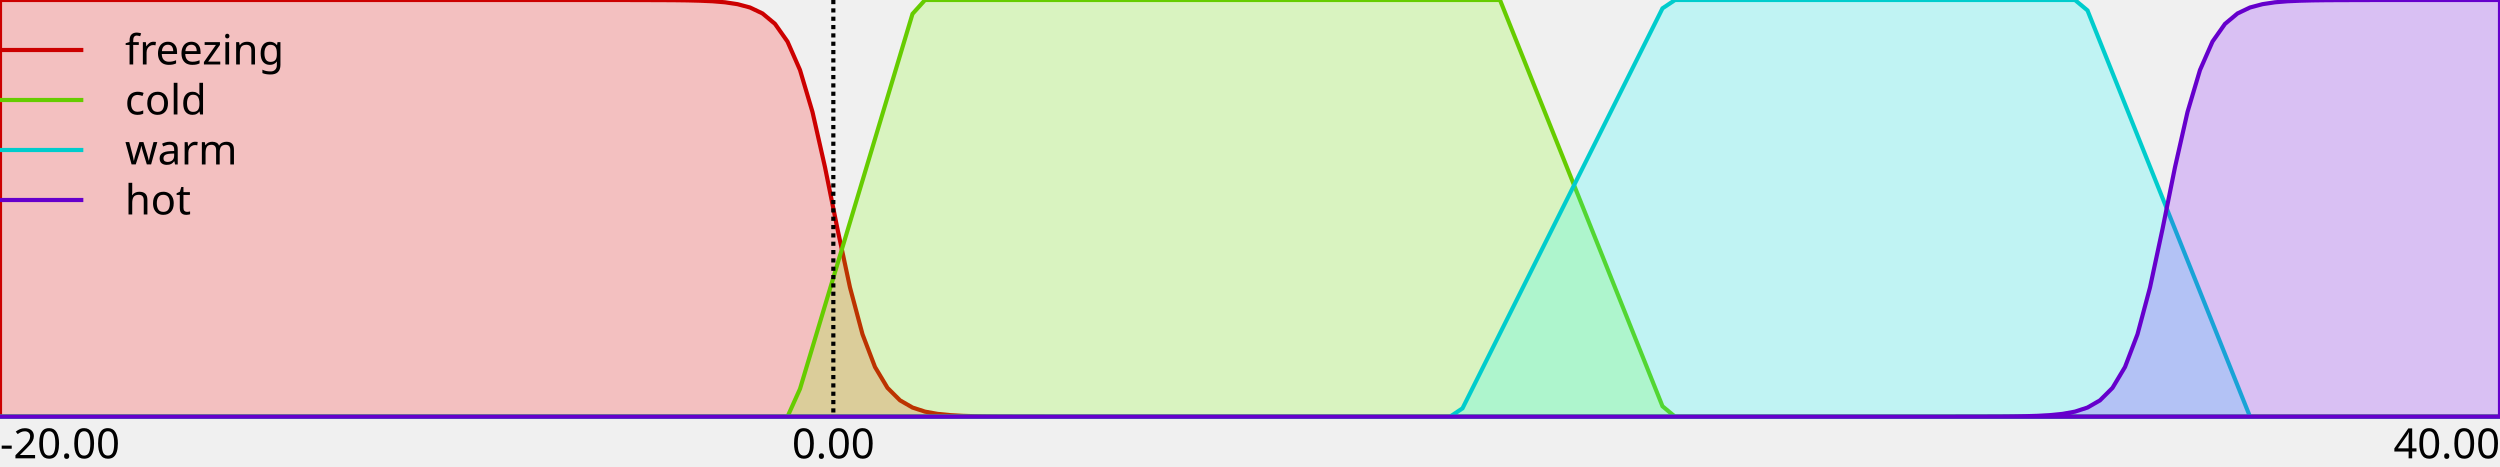
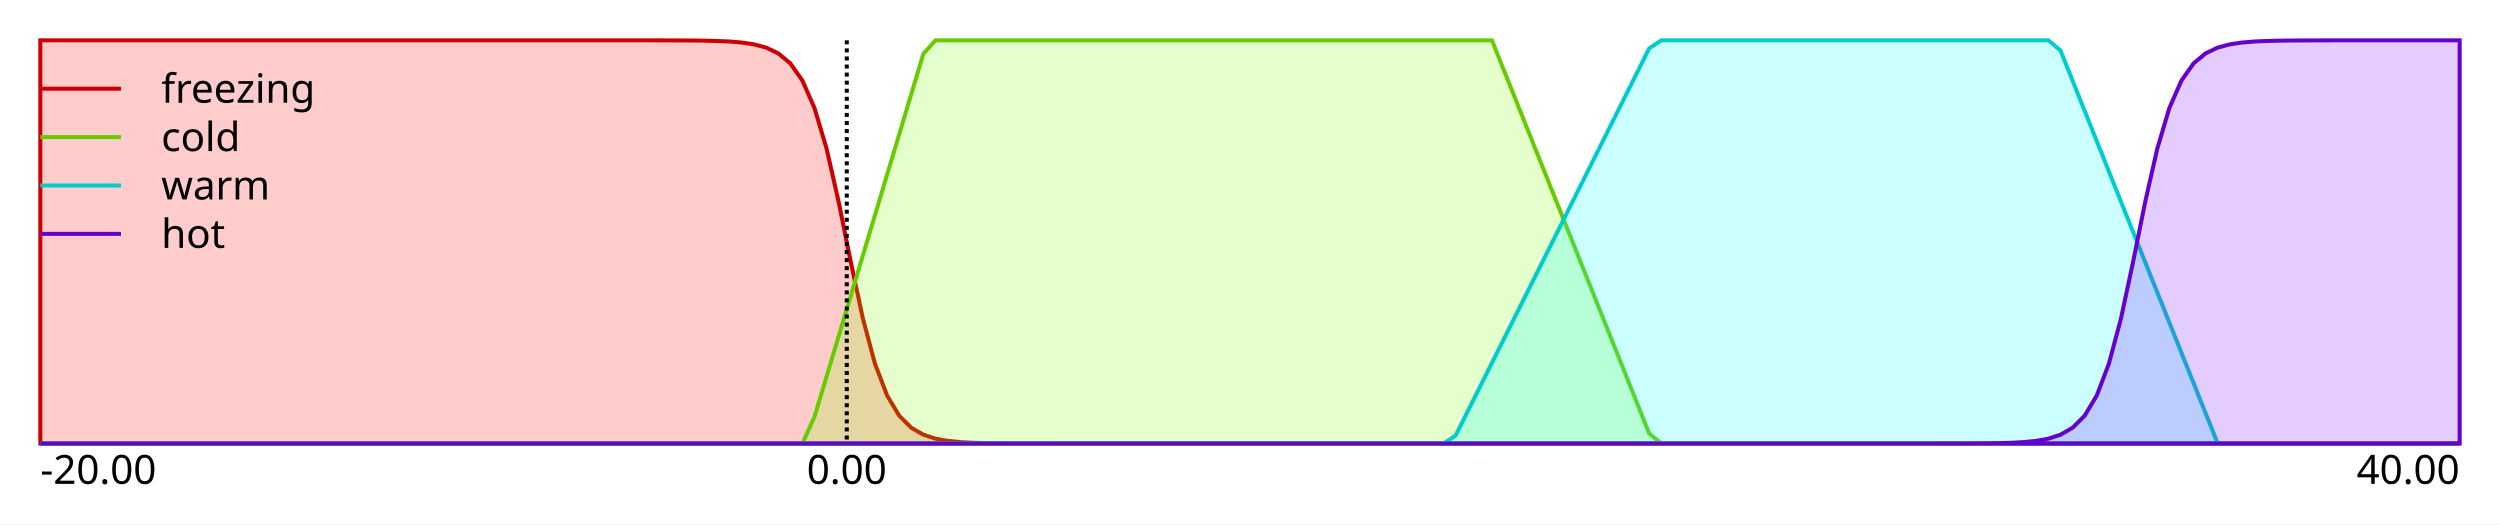
- <svg xmlns="http://www.w3.org/2000/svg" version="1.1" width="600" height="112" fill="none" font-family="sans-serif" font-size="10">
+ <svg xmlns="http://www.w3.org/2000/svg" version="1.1" width="620" height="130" viewBox="-10 -10 620 130" fill="none" font-family="sans-serif" font-size="10">
+   <rect x="-10" y="-10" width="620" height="130" fill="white" stroke="none" />
  <polygon stroke="hsl(0,100%,40%)" fill="hsla(0,100%,50%,20%)" points="0,0 3,0 6,0 9,0 12,0 15,0.00 18,0.00 21,0.00 24,0.00 27,0.00 30,0.00 33,0.00 36,0.00 39,0.00 42,0.00 45,0.00 48,0.00 51,0.00 54,0.00 57,0.00 60,0.00 63,0.00 66,0.00 69,0.00 72,0.00 75,0.00 78,0.00 81,0.00 84,0.00 87,0.00 90,0.00 93,0.00 96,0.00 99,0.00 102,0.00 105,0.00 108,0.00 111,0.00 114,0.00 117,0.00 120,0.00 123,0.00 126,0.00 129,0.00 132,0.00 135,0.00 138,0.00 141,0.00 144,0.00 147,0.00 150,0.00 153,0.01 156,0.02 159,0.03 162,0.05 165,0.09 168,0.17 171,0.30 174,0.55 177,1.00 180,1.80 183,3.23 186,5.73 189,9.98 192,16.80 195,26.89 198,40.13 201,54.98 204,69.00 207,80.22 210,88.08 213,93.09 216,96.08 219,97.81 222,98.79 225,99.33 228,99.63 231,99.80 234,99.89 237,99.94 240,99.97 243,99.98 246,99.99 249,99.99 252,100.00 255,100.00 258,100.00 261,100.00 264,100.00 267,100.00 270,100.00 273,100.00 276,100.00 279,100.00 282,100.00 285,100.00 288,100.00 291,100.00 294,100.00 297,100.00 300,100.00 303,100.00 306,100.00 309,100.00 312,100.00 315,100.00 318,100.00 321,100.00 324,100.00 327,100.00 330,100.00 333,100.00 336,100.00 339,100.00 342,100.00 345,100.00 348,100.00 351,100.00 354,100.00 357,100.00 360,100.00 363,100.00 366,100.00 369,100.00 372,100.00 375,100.00 378,100.00 381,100.00 384,100 387,100 390,100 393,100 396,100 399,100 402,100 405,100 408,100 411,100 414,100 417,100 420,100 423,100 426,100 429,100 432,100 435,100 438,100 441,100 444,100 447,100 450,100 453,100 456,100 459,100 462,100 465,100 468,100 471,100 474,100 477,100 480,100 483,100 486,100 489,100 492,100 495,100 498,100 501,100 504,100 507,100 510,100 513,100 516,100 519,100 522,100 525,100 528,100 531,100 534,100 537,100 540,100 543,100 546,100 549,100 552,100 555,100 558,100 561,100 564,100 567,100 570,100 573,100 576,100 579,100 582,100 585,100 588,100 591,100 594,100 597,100 600,100 600,100 0,100" />
  <polygon stroke="hsl(90,100%,40%)" fill="hsla(90,100%,50%,20%)" points="0,100 3,100 6,100 9,100 12,100 15,100 18,100 21,100 24,100 27,100 30,100 33,100 36,100 39,100 42,100 45,100 48,100 51,100 54,100 57,100 60,100 63,100 66,100 69,100 72,100 75,100 78,100 81,100 84,100 87,100 90,100 93,100 96,100 99,100 102,100 105,100 108,100 111,100 114,100 117,100 120,100 123,100 126,100 129,100 132,100 135,100 138,100 141,100 144,100 147,100 150,100 153,100 156,100 159,100 162,100 165,100 168,100 171,100 174,100 177,100 180,100 183,100 186,100 189,100 192,93.33 195,83.33 198,73.33 201,63.33 204,53.33 207,43.33 210,33.33 213,23.33 216,13.33 219,3.33 222,0 225,0 228,0 231,0 234,0 237,0 240,0 243,0 246,0 249,0 252,0 255,0 258,0 261,0 264,0 267,0 270,0 273,0 276,0 279,0 282,0 285,0 288,0 291,0 294,0 297,0 300,0 303,0 306,0 309,0 312,0 315,0 318,0 321,0 324,0 327,0 330,0 333,0 336,0 339,0 342,0 345,0 348,0 351,0 354,0 357,0 360,0 363,7.50 366,15.00 369,22.50 372,30.00 375,37.50 378,45.00 381,52.50 384,60.00 387,67.50 390,75 393,82.50 396,90.00 399,97.50 402,100 405,100 408,100 411,100 414,100 417,100 420,100 423,100 426,100 429,100 432,100 435,100 438,100 441,100 444,100 447,100 450,100 453,100 456,100 459,100 462,100 465,100 468,100 471,100 474,100 477,100 480,100 483,100 486,100 489,100 492,100 495,100 498,100 501,100 504,100 507,100 510,100 513,100 516,100 519,100 522,100 525,100 528,100 531,100 534,100 537,100 540,100 543,100 546,100 549,100 552,100 555,100 558,100 561,100 564,100 567,100 570,100 573,100 576,100 579,100 582,100 585,100 588,100 591,100 594,100 597,100 600,100 600,100 0,100" />
  <polygon stroke="hsl(180,100%,40%)" fill="hsla(180,100%,50%,20%)" points="0,100 3,100 6,100 9,100 12,100 15,100 18,100 21,100 24,100 27,100 30,100 33,100 36,100 39,100 42,100 45,100 48,100 51,100 54,100 57,100 60,100 63,100 66,100 69,100 72,100 75,100 78,100 81,100 84,100 87,100 90,100 93,100 96,100 99,100 102,100 105,100 108,100 111,100 114,100 117,100 120,100 123,100 126,100 129,100 132,100 135,100 138,100 141,100 144,100 147,100 150,100 153,100 156,100 159,100 162,100 165,100 168,100 171,100 174,100 177,100 180,100 183,100 186,100 189,100 192,100 195,100 198,100 201,100 204,100 207,100 210,100 213,100 216,100 219,100 222,100 225,100 228,100 231,100 234,100 237,100 240,100 243,100 246,100 249,100 252,100 255,100 258,100 261,100 264,100 267,100 270,100 273,100 276,100 279,100 282,100 285,100 288,100 291,100 294,100 297,100 300,100 303,100 306,100 309,100 312,100 315,100 318,100 321,100 324,100 327,100 330,100 333,100 336,100 339,100 342,100 345,100 348,100 351,98.00 354,92.00 357,86.00 360,80 363,74.00 366,68.00 369,62.00 372,56.00 375,50 378,44.00 381,38.00 384,32.00 387,26.00 390,20.00 393,14.00 396,8.00 399,2.00 402,0 405,0 408,0 411,0 414,0 417,0 420,0 423,0 426,0 429,0 432,0 435,0 438,0 441,0 444,0 447,0 450,0 453,0 456,0 459,0 462,0 465,0 468,0 471,0 474,0 477,0 480,0 483,0 486,0 489,0 492,0 495,0 498,0 501,2.50 504,10.00 507,17.50 510,25 513,32.50 516,40.00 519,47.50 522,55.00 525,62.50 528,70.00 531,77.50 534,85.00 537,92.50 540,100 543,100 546,100 549,100 552,100 555,100 558,100 561,100 564,100 567,100 570,100 573,100 576,100 579,100 582,100 585,100 588,100 591,100 594,100 597,100 600,100 600,100 0,100" />
  <polygon stroke="hsl(270,100%,40%)" fill="hsla(270,100%,50%,20%)" points="0,100 3,100 6,100 9,100 12,100 15,100 18,100 21,100 24,100 27,100 30,100 33,100 36,100 39,100 42,100 45,100 48,100 51,100 54,100 57,100 60,100 63,100 66,100 69,100 72,100 75,100 78,100 81,100 84,100 87,100 90,100 93,100 96,100 99,100 102,100 105,100 108,100 111,100 114,100 117,100 120,100 123,100 126,100 129,100 132,100 135,100 138,100 141,100 144,100 147,100 150,100 153,100 156,100 159,100 162,100 165,100 168,100 171,100 174,100 177,100 180,100 183,100 186,100 189,100 192,100 195,100 198,100 201,100 204,100 207,100 210,100 213,100 216,100 219,100 222,100 225,100 228,100 231,100 234,100 237,100 240,100 243,100 246,100 249,100 252,100 255,100 258,100 261,100 264,100 267,100 270,100 273,100 276,100 279,100 282,100 285,100 288,100 291,100 294,100 297,100 300,100 303,100 306,100 309,100 312,100 315,100 318,100 321,100 324,100 327,100 330,100 333,100.00 336,100.00 339,100.00 342,100.00 345,100.00 348,100.00 351,100.00 354,100.00 357,100.00 360,100.00 363,100.00 366,100.00 369,100.00 372,100.00 375,100.00 378,100.00 381,100.00 384,100.00 387,100.00 390,100.00 393,100.00 396,100.00 399,100.00 402,100.00 405,100.00 408,100.00 411,100.00 414,100.00 417,100.00 420,100.00 423,100.00 426,100.00 429,100.00 432,100.00 435,100.00 438,100.00 441,100.00 444,100.00 447,100.00 450,100.00 453,100.00 456,100.00 459,100.00 462,100.00 465,100.00 468,100.00 471,99.99 474,99.99 477,99.98 480,99.97 483,99.94 486,99.89 489,99.80 492,99.63 495,99.33 498,98.79 501,97.81 504,96.08 507,93.09 510,88.08 513,80.22 516,69.00 519,54.98 522,40.13 525,26.89 528,16.80 531,9.98 534,5.73 537,3.23 540,1.80 543,1.00 546,0.55 549,0.30 552,0.17 555,0.09 558,0.05 561,0.03 564,0.02 567,0.01 570,0.00 573,0.00 576,0.00 579,0.00 582,0.00 585,0.00 588,0.00 591,0.00 594,0.00 597,0.00 600,0.00 600,100 0,100" />
  <line stroke="hsl(0,100%,40%)" x1="0" y1="12" x2="20" y2="12" />
  <text dominant-baseline="middle" fill="black" x="30" y="12">freezing</text>
  <line stroke="hsl(90,100%,40%)" x1="0" y1="24" x2="20" y2="24" />
  <text dominant-baseline="middle" fill="black" x="30" y="24">cold</text>
  <line stroke="hsl(180,100%,40%)" x1="0" y1="36" x2="20" y2="36" />
  <text dominant-baseline="middle" fill="black" x="30" y="36">warm</text>
  <line stroke="hsl(270,100%,40%)" x1="0" y1="48" x2="20" y2="48" />
  <text dominant-baseline="middle" fill="black" x="30" y="48">hot</text>
  <g>
    <line stroke="black" stroke-dasharray="1 1" x1="200" y1="0" x2="200" y2="100" />
    <text text-anchor="middle" fill="black" x="200" y="110">0.00</text>
  </g>
  <g fill="black">
    <text x="0" y="110">-20.00</text>
    <text text-anchor="end" x="600" y="110">40.00</text>
  </g>
</svg>
